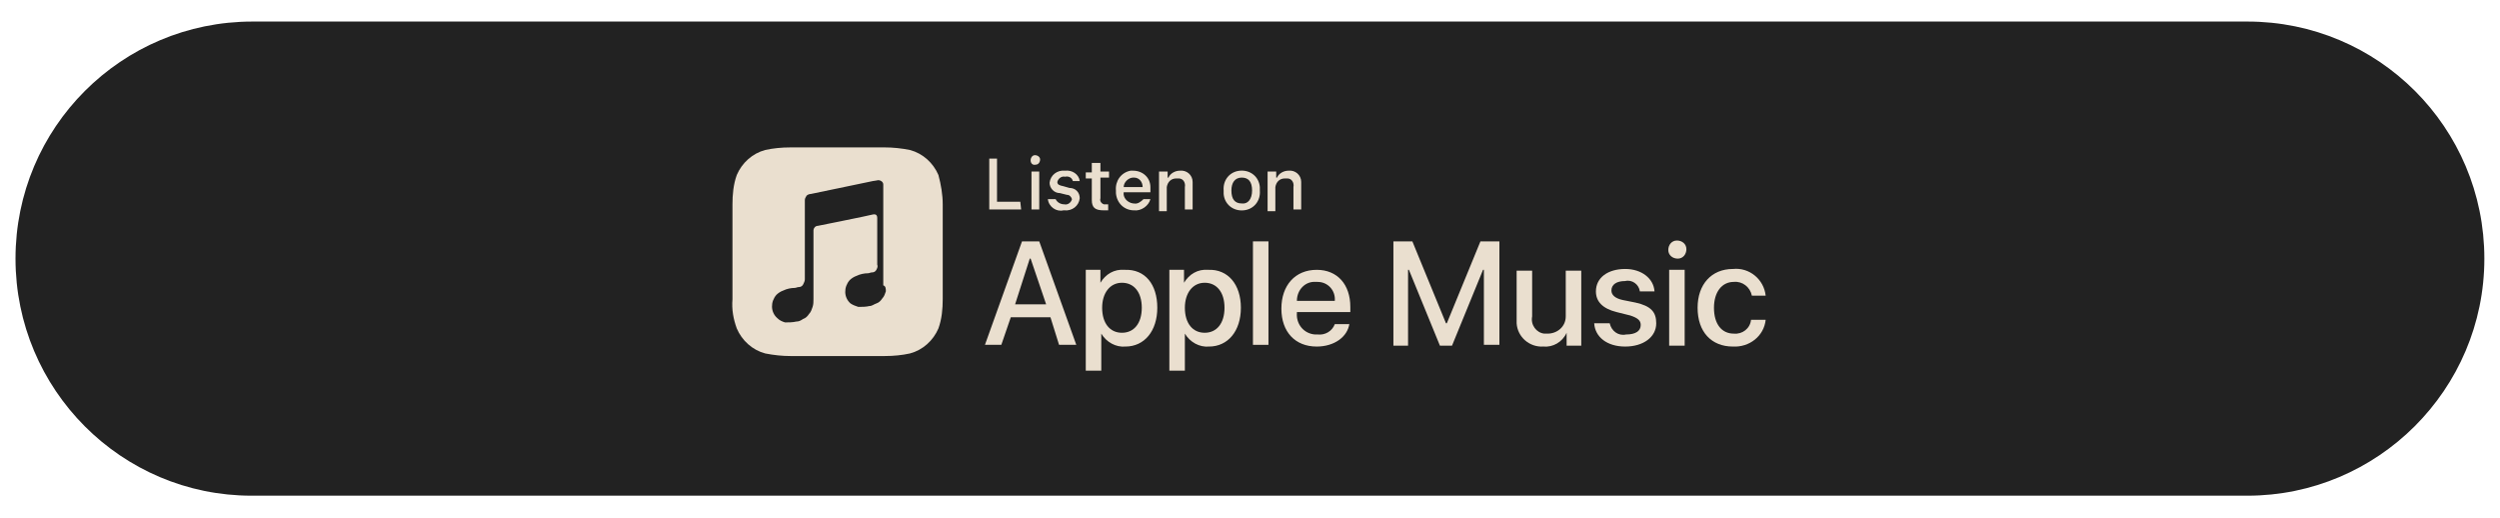
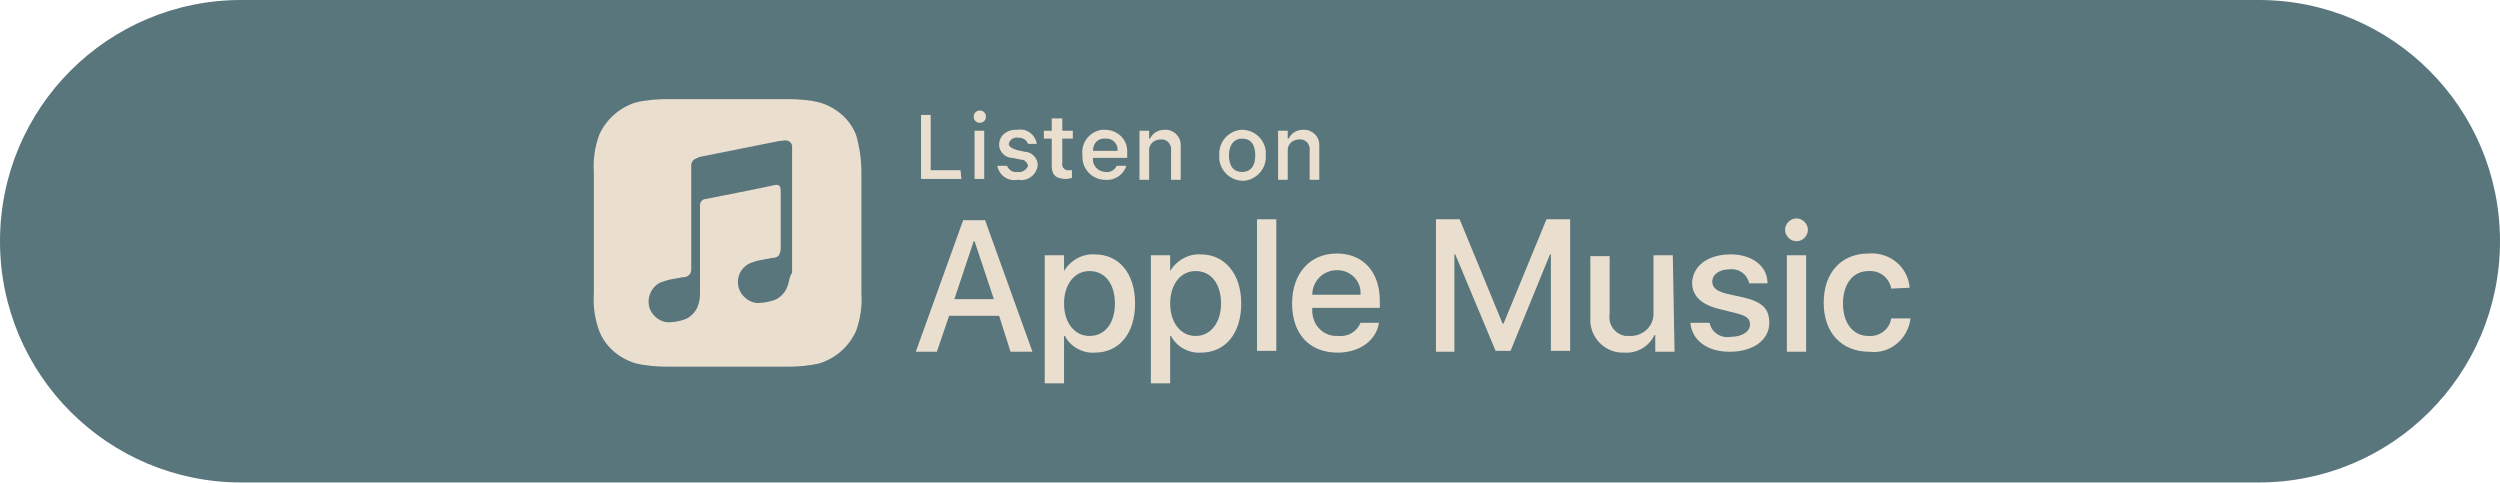
- <svg xmlns="http://www.w3.org/2000/svg" version="1.1" id="Layer_1" x="0px" y="0px" viewBox="0 0 290 60" style="enable-background:new 0 0 290 60;" xml:space="preserve">
+ <svg xmlns="http://www.w3.org/2000/svg" version="1.1" id="Layer_1" x="0px" y="0px" viewBox="0 0 285 55" style="enable-background:new 0 0 285 55;" xml:space="preserve">
  <style type="text/css">
- 	.st0{fill:#222222;}
+ 	.st0{fill:#58767C;}
	.st1{fill:#EADFCF;}
</style>
+   <path class="st0" d="M257.5,55h-230C12.3,55,0,42.7,0,27.5v0C0,12.3,12.3,0,27.5,0l230,0C272.7,0,285,12.3,285,27.5v0  C285,42.7,272.7,55,257.5,55z" />
  <g>
-     <path class="st0" d="M260.8,57.5H29.2C14.1,57.5,1.8,45.2,1.8,30v0c0-15.2,12.3-27.5,27.5-27.5h231.5c15.2,0,27.5,12.3,27.5,27.5v0   C288.3,45.2,275.9,57.5,260.8,57.5z" />
+     <g id="_Group__2_">
+       <g id="_Group_2_2_">
+         <path id="_Compound_Path__2_" class="st1" d="M113.9,36h-5.7l-1.4,4.1h-2.4l5.4-15h2.5l5.4,15h-2.5L113.9,36z M108.8,34.1h4.5     l-2.2-6.6H111L108.8,34.1z" />
+         <path id="_Compound_Path_2_2_" class="st1" d="M129.4,34.6c0,3.4-1.8,5.6-4.6,5.6c-1.4,0.1-2.8-0.7-3.4-1.9h-0.1v5.4h-2.2V29.1     h2.2v1.8h0c0.7-1.2,2.1-2,3.5-1.9C127.6,29,129.4,31.2,129.4,34.6z M127.1,34.6c0-2.2-1.1-3.7-2.9-3.7c-1.7,0-2.9,1.5-2.9,3.7     c0,2.2,1.2,3.7,2.9,3.7C126,38.3,127.1,36.8,127.1,34.6L127.1,34.6z" />
+         <path id="_Compound_Path_3_2_" class="st1" d="M141.5,34.6c0,3.4-1.8,5.6-4.6,5.6c-1.4,0.1-2.8-0.7-3.4-1.9h-0.1v5.4h-2.2V29.1     h2.2v1.8h0c0.7-1.2,2.1-2,3.5-1.9C139.6,29,141.5,31.2,141.5,34.6z M139.2,34.6c0-2.2-1.1-3.7-2.9-3.7c-1.7,0-2.9,1.5-2.9,3.7     c0,2.2,1.2,3.7,2.9,3.7C138,38.3,139.2,36.8,139.2,34.6z" />
+         <path id="_Compound_Path_4_2_" class="st1" d="M143.3,25h2.2v15h-2.2V25z" />
+         <path id="_Compound_Path_5_2_" class="st1" d="M157.2,36.8c-0.3,2-2.2,3.4-4.7,3.4c-3.2,0-5.2-2.1-5.2-5.6c0-3.4,2-5.7,5.1-5.7     c3,0,4.9,2.1,4.9,5.4v0.8h-7.7v0.1c-0.1,1.6,1,3,2.6,3.1c0.1,0,0.2,0,0.4,0c1.1,0.1,2.1-0.5,2.5-1.5H157.2L157.2,36.8z      M149.6,33.6h5.5c0.1-1.5-1-2.7-2.5-2.8c-0.1,0-0.1,0-0.2,0C150.9,30.8,149.6,32,149.6,33.6C149.6,33.6,149.6,33.6,149.6,33.6z" />
+         <path id="_Compound_Path_6_2_" class="st1" d="M176.8,40.1V29h-0.1L172.2,40h-1.7L165.9,29h-0.1v11.1h-2.1V25h2.7l4.9,11.9h0.1     l4.9-11.9h2.7v15H176.8z" />
+         <path id="_Compound_Path_7_2_" class="st1" d="M190.9,40.1h-2.2v-1.9h-0.1c-0.6,1.3-2,2.1-3.4,2c-2,0.1-3.7-1.4-3.9-3.4     c0-0.2,0-0.4,0-0.6v-7h2.2v6.6c-0.2,1.2,0.6,2.3,1.8,2.5c0.2,0,0.4,0,0.6,0c1.4,0,2.6-1.1,2.6-2.5c0-0.1,0-0.3,0-0.4v-6.3h2.2     L190.9,40.1L190.9,40.1z" />
+         <path id="_Compound_Path_8_2_" class="st1" d="M197.3,29c2.4,0,4.2,1.3,4.2,3.3h-2.1c-0.2-1-1.1-1.7-2.2-1.6l0,0     c-1.2,0-2,0.6-2,1.4c0,0.7,0.5,1.1,1.7,1.4l1.8,0.4c2.2,0.5,3,1.3,3,2.9c0,2-1.9,3.3-4.5,3.3c-2.6,0-4.3-1.3-4.5-3.3h2.2     c0.2,1.1,1.3,1.8,2.4,1.6c1.3,0,2.2-0.6,2.2-1.4c0-0.7-0.4-1-1.6-1.3l-2-0.5c-2-0.5-3-1.5-3-3C193,30.3,194.7,29,197.3,29z" />
+         <path id="_Compound_Path_9_2_" class="st1" d="M203.5,26.2c0-0.7,0.6-1.3,1.3-1.3s1.3,0.6,1.3,1.3s-0.6,1.3-1.3,1.3c0,0,0,0,0,0     C204.1,27.5,203.5,26.9,203.5,26.2C203.5,26.2,203.5,26.2,203.5,26.2z M203.7,29.1h2.2v11h-2.2V29.1z" />
+         <path id="_Compound_Path_10_2_" class="st1" d="M215.6,32.9c-0.2-1.2-1.3-2.1-2.6-2c-1.7,0-2.9,1.4-2.9,3.7     c0,2.3,1.2,3.7,2.9,3.7c1.2,0.1,2.4-0.7,2.6-2h2.2c-0.3,2.4-2.4,4.1-4.7,3.8c-3.1,0-5.2-2.1-5.2-5.6c0-3.4,2-5.6,5.1-5.6     c2.4-0.2,4.5,1.5,4.7,3.9L215.6,32.9z" />
+       </g>
+       <path id="_Compound_Path_11_2_" class="st1" d="M97.6,15.4c-0.7-1.8-2.2-3.1-4.1-3.7c-1.2-0.3-2.4-0.4-3.7-0.4H76.1    c-1.2,0-2.5,0.1-3.7,0.4c-1.8,0.6-3.3,1.9-4.1,3.7c-0.5,1.4-0.7,2.8-0.6,4.3v13.7c-0.1,1.5,0.1,2.9,0.6,4.3    c0.7,1.8,2.2,3.1,4.1,3.7c1.2,0.3,2.4,0.4,3.7,0.4h13.7c1.2,0,2.5-0.1,3.7-0.4c1.8-0.6,3.3-1.9,4.1-3.7c0.5-1.4,0.7-2.8,0.6-4.3    V19.7C98.2,18.2,98,16.8,97.6,15.4z M89.9,32.2c-0.1,0.4-0.2,0.7-0.4,1c-0.2,0.3-0.5,0.6-0.8,0.8c-0.3,0.2-0.7,0.3-1.1,0.4    c-0.5,0.1-1.1,0.2-1.6,0.1c-0.4-0.1-0.8-0.3-1.1-0.6c-1-0.9-1-2.4-0.2-3.3c0,0,0,0,0.1-0.1c0.3-0.3,0.6-0.5,1-0.6    c0.5-0.2,1.1-0.3,1.7-0.4c0.2,0,0.4-0.1,0.6-0.1c0.3,0,0.5-0.1,0.7-0.3c0.1-0.2,0.2-0.5,0.2-0.7l0-6.7c0-0.5-0.2-0.7-0.7-0.6    c-0.3,0.1-7.9,1.6-7.9,1.6c-0.3,0-0.6,0.3-0.6,0.7c0,0,0,0.1,0,0.1l0,9.8c0,0.4,0,0.7-0.1,1.1c-0.1,0.4-0.2,0.7-0.4,1    c-0.2,0.3-0.5,0.6-0.8,0.8c-0.3,0.2-0.7,0.3-1.1,0.4c-0.5,0.1-1.1,0.2-1.6,0.1c-0.4-0.1-0.8-0.3-1.1-0.6c-1-0.9-1-2.4-0.1-3.4    c0.3-0.3,0.6-0.5,1-0.6c0.5-0.2,1.1-0.3,1.7-0.4c0.2,0,0.4-0.1,0.6-0.1c0.3,0,0.5-0.1,0.7-0.3c0.2-0.2,0.2-0.5,0.2-0.7V19.1    c0-0.1,0-0.2,0-0.3c0-0.2,0.1-0.4,0.3-0.6c0.2-0.1,0.4-0.2,0.6-0.3l0,0l9-1.8c0.1,0,0.7-0.1,0.8-0.1c0.4,0,0.7,0.2,0.8,0.6    c0,0.1,0,0.1,0,0.2l0,14.3C90,31.5,90,31.9,89.9,32.2L89.9,32.2z" />
+     </g>
    <g>
-       <g id="_Group__1_">
-         <g id="_Group_2_1_">
-           <path id="_Compound_Path__1_" class="st1" d="M121.9,36.8h-4.6l-1.1,3.2h-1.9l4.3-12h2l4.3,12h-2L121.9,36.8z M117.8,35.3h3.6      l-1.8-5.3h-0.1L117.8,35.3z" />
-           <path id="_Compound_Path_2_1_" class="st1" d="M134.3,35.7c0,2.7-1.5,4.5-3.7,4.5c-1.1,0.1-2.2-0.5-2.8-1.5h0V43h-1.8V31.3h1.7      v1.5h0c0.6-1,1.6-1.6,2.8-1.5C132.9,31.2,134.3,33,134.3,35.7z M132.5,35.7c0-1.8-0.9-2.9-2.3-2.9c-1.4,0-2.3,1.2-2.3,2.9      c0,1.8,0.9,2.9,2.3,2.9C131.6,38.6,132.5,37.5,132.5,35.7L132.5,35.7z" />
-           <path id="_Compound_Path_3_1_" class="st1" d="M144,35.7c0,2.7-1.5,4.5-3.7,4.5c-1.1,0.1-2.2-0.5-2.8-1.5h0V43h-1.8V31.3h1.7      v1.5h0c0.6-1,1.6-1.6,2.8-1.5C142.5,31.2,144,33,144,35.7z M142.1,35.7c0-1.8-0.9-2.9-2.3-2.9c-1.4,0-2.3,1.2-2.3,2.9      c0,1.8,0.9,2.9,2.3,2.9C141.2,38.6,142.1,37.5,142.1,35.7z" />
-           <path id="_Compound_Path_4_1_" class="st1" d="M145.4,28h1.8v12h-1.8V28z" />
-           <path id="_Compound_Path_5_1_" class="st1" d="M156.6,37.5c-0.2,1.6-1.8,2.7-3.8,2.7c-2.5,0-4.1-1.7-4.1-4.4      c0-2.7,1.6-4.5,4.1-4.5c2.4,0,3.9,1.7,3.9,4.3v0.6h-6.2v0.1c-0.1,1.3,0.8,2.4,2.1,2.5c0.1,0,0.2,0,0.3,0c0.9,0.1,1.7-0.4,2-1.2      H156.6L156.6,37.5z M150.5,34.9h4.4c0.1-1.2-0.8-2.2-2-2.2c-0.1,0-0.1,0-0.2,0C151.5,32.6,150.5,33.6,150.5,34.9      C150.5,34.9,150.5,34.9,150.5,34.9z" />
-           <path id="_Compound_Path_6_1_" class="st1" d="M172.2,40.1v-8.8h-0.1l-3.6,8.8h-1.4l-3.6-8.8h-0.1v8.8h-1.7V28h2.2l3.9,9.5h0.1      l3.9-9.5h2.2v12H172.2z" />
-           <path id="_Compound_Path_7_1_" class="st1" d="M183.5,40.1h-1.7v-1.5h0c-0.5,1.1-1.6,1.7-2.7,1.6c-1.6,0.1-3-1.1-3.1-2.7      c0-0.2,0-0.3,0-0.5v-5.6h1.8v5.3c-0.2,1,0.5,1.9,1.4,2c0.1,0,0.3,0,0.4,0c1.1,0,2.1-0.8,2.1-2c0-0.1,0-0.2,0-0.3v-5h1.8      L183.5,40.1L183.5,40.1z" />
-           <path id="_Compound_Path_8_1_" class="st1" d="M188.6,31.2c1.9,0,3.3,1.1,3.4,2.6h-1.7c-0.1-0.8-0.9-1.4-1.7-1.2l0,0      c-1,0-1.6,0.4-1.6,1.1c0,0.5,0.4,0.9,1.3,1.1l1.5,0.3c1.8,0.4,2.4,1.1,2.4,2.4c0,1.6-1.5,2.7-3.6,2.7c-2.1,0-3.5-1.1-3.6-2.7      h1.8c0.2,0.9,1,1.5,1.9,1.3c1.1,0,1.7-0.4,1.7-1.1c0-0.5-0.3-0.8-1.2-1.1l-1.6-0.4c-1.6-0.4-2.4-1.2-2.4-2.4      C185.2,32.2,186.6,31.2,188.6,31.2z" />
-           <path id="_Compound_Path_9_1_" class="st1" d="M193.6,29c0-0.6,0.4-1.1,1-1.1c0.6,0,1.1,0.4,1.1,1c0,0.6-0.4,1.1-1,1.1      c0,0,0,0,0,0C194.1,30,193.6,29.6,193.6,29C193.6,29,193.6,29,193.6,29z M193.7,31.3h1.8v8.8h-1.8V31.3z" />
-           <path id="_Compound_Path_10_1_" class="st1" d="M203.3,34.3c-0.2-1-1.1-1.7-2.1-1.6c-1.4,0-2.3,1.2-2.3,3c0,1.9,0.9,3,2.3,3      c1,0.1,1.9-0.6,2-1.6h1.7c-0.2,1.9-1.9,3.2-3.8,3.1c-2.5,0-4.1-1.7-4.1-4.5c0-2.7,1.6-4.5,4.1-4.5c1.9-0.2,3.6,1.2,3.8,3.1      H203.3z" />
-         </g>
-         <path id="_Compound_Path_11_1_" class="st1" d="M108.9,20.3c-0.6-1.4-1.8-2.5-3.3-2.9c-1-0.2-2-0.3-2.9-0.3h-11     c-1,0-2,0.1-2.9,0.3c-1.5,0.4-2.7,1.5-3.3,2.9c-0.4,1.1-0.5,2.3-0.5,3.4v11c-0.1,1.2,0.1,2.3,0.5,3.4c0.6,1.4,1.8,2.5,3.3,2.9     c1,0.2,2,0.3,2.9,0.3h11c1,0,2-0.1,2.9-0.3c1.5-0.4,2.7-1.5,3.3-2.9c0.4-1.1,0.5-2.3,0.5-3.4v-11     C109.4,22.6,109.2,21.4,108.9,20.3z M102.8,33.8c-0.1,0.3-0.2,0.6-0.4,0.8c-0.2,0.3-0.4,0.5-0.7,0.6c-0.3,0.1-0.5,0.3-0.8,0.3     c-0.4,0.1-0.9,0.1-1.3,0.1c-0.3-0.1-0.6-0.2-0.9-0.4c-0.8-0.7-0.8-1.9-0.1-2.7c0,0,0,0,0,0c0.2-0.2,0.5-0.4,0.8-0.5     c0.4-0.2,0.9-0.3,1.3-0.3c0.2,0,0.3-0.1,0.5-0.1c0.2,0,0.4-0.1,0.5-0.3c0.1-0.2,0.2-0.4,0.1-0.6l0-5.4c0-0.4-0.2-0.5-0.6-0.4     c-0.3,0.1-6.3,1.3-6.3,1.3c-0.3,0-0.5,0.3-0.5,0.5c0,0,0,0.1,0,0.1l0,7.9c0,0.3,0,0.6-0.1,0.9c-0.1,0.3-0.2,0.6-0.4,0.8     c-0.2,0.3-0.4,0.5-0.7,0.6c-0.3,0.2-0.5,0.3-0.8,0.3c-0.4,0.1-0.9,0.1-1.3,0.1c-0.3-0.1-0.6-0.2-0.9-0.5     c-0.8-0.7-0.8-1.9-0.1-2.7c0.2-0.2,0.5-0.4,0.8-0.5c0.4-0.2,0.9-0.3,1.3-0.3c0.2,0,0.3-0.1,0.5-0.1c0.2,0,0.4-0.1,0.5-0.3     c0.1-0.2,0.2-0.4,0.2-0.6v-9c0-0.1,0-0.2,0-0.2c0-0.2,0.1-0.3,0.2-0.5c0.1-0.1,0.3-0.2,0.5-0.2l0,0l7.2-1.5     c0.1,0,0.6-0.1,0.6-0.1c0.3,0,0.6,0.2,0.6,0.5c0,0.1,0,0.1,0,0.2l0,11.5C102.8,33.2,102.8,33.5,102.8,33.8L102.8,33.8z" />
-       </g>
-       <g>
-         <path class="st1" d="M118.5,24.3h-3.7v-5.9h0.9v5h2.7L118.5,24.3L118.5,24.3z" />
-         <path class="st1" d="M119.6,18.6c0-0.3,0.2-0.6,0.5-0.6c0.3,0,0.6,0.2,0.6,0.5c0,0.3-0.2,0.6-0.5,0.6c0,0,0,0,0,0     C119.8,19.2,119.6,18.9,119.6,18.6C119.6,18.6,119.6,18.6,119.6,18.6z M119.7,19.9h0.9v4.4h-0.9V19.9z" />
-         <path class="st1" d="M123.6,19.8c0.8-0.1,1.6,0.4,1.7,1.2h-0.8c-0.1-0.4-0.5-0.6-0.9-0.5c-0.4-0.1-0.8,0.2-0.9,0.6     c0,0.3,0.2,0.4,0.7,0.5l0.7,0.2c0.7,0,1.2,0.5,1.2,1.2c-0.1,0.9-0.9,1.5-1.8,1.4c0,0-0.1,0-0.1,0c-0.8,0.2-1.7-0.4-1.8-1.3h0.9     c0.2,0.4,0.6,0.6,1,0.6c0.4,0.1,0.8-0.2,0.9-0.6c-0.1-0.3-0.3-0.5-0.6-0.5l-0.8-0.2c-0.7,0-1.2-0.6-1.2-1.2     C121.9,20.3,122.7,19.7,123.6,19.8C123.5,19.8,123.6,19.8,123.6,19.8z" />
-         <path class="st1" d="M127.7,18.8v1.1h1v0.7h-1V23c-0.1,0.3,0.1,0.6,0.4,0.7c0.1,0,0.1,0,0.2,0c0.1,0,0.2,0,0.3,0v0.7     c-0.2,0-0.3,0-0.5,0c-1,0-1.4-0.3-1.4-1.2v-2.5h-0.7v-0.7h0.7v-1.1H127.7z" />
-         <path class="st1" d="M133.5,23.1c-0.2,0.8-1.1,1.4-1.9,1.3c-1.1,0-2-0.8-2.1-2c0-0.1,0-0.2,0-0.3c-0.1-1.1,0.6-2.1,1.7-2.3     c0.1,0,0.2,0,0.3,0c1.1,0,2,0.8,2,1.9c0,0.1,0,0.2,0,0.3v0.3h-3.1v0c-0.1,0.6,0.4,1.2,1.1,1.3c0,0,0.1,0,0.1,0     c0.4,0.1,0.8-0.2,1.1-0.5H133.5z M130.4,21.7h2.2c0-0.6-0.4-1.1-1-1.1c0,0-0.1,0-0.1,0C131,20.6,130.4,21.1,130.4,21.7     C130.4,21.7,130.4,21.7,130.4,21.7z" />
-         <path class="st1" d="M134.7,19.9h0.8v0.7h0.1c0.2-0.5,0.8-0.8,1.3-0.8c0.8-0.1,1.5,0.5,1.5,1.3c0,0.1,0,0.2,0,0.3v2.9h-0.9v-2.6     c0.1-0.5-0.2-1-0.7-1c-0.1,0-0.2,0-0.3,0c-0.6,0-1,0.4-1.1,1c0,0.1,0,0.1,0,0.2v2.6h-0.9V19.9z" />
-         <path class="st1" d="M142,22.1c-0.1-1.2,0.7-2.2,1.9-2.3c1.2-0.1,2.2,0.7,2.3,1.9c0,0.1,0,0.3,0,0.4c0.1,1.2-0.7,2.2-1.9,2.3     c-1.2,0.1-2.2-0.7-2.3-1.9C142,22.4,142,22.3,142,22.1z M145.3,22.1c0-1-0.4-1.5-1.2-1.5c-0.8,0-1.2,0.6-1.2,1.5     c0,1,0.4,1.5,1.2,1.5C144.8,23.7,145.3,23.1,145.3,22.1z" />
-         <path class="st1" d="M147.3,19.9h0.8v0.7h0.1c0.2-0.5,0.8-0.8,1.3-0.8c0.8-0.1,1.5,0.5,1.5,1.3c0,0.1,0,0.2,0,0.3v2.9h-0.9v-2.6     c0.1-0.5-0.2-1-0.7-1c-0.1,0-0.2,0-0.3,0c-0.6,0-1,0.4-1.1,1c0,0.1,0,0.1,0,0.2v2.6h-0.9V19.9z" />
-       </g>
+       <path class="st1" d="M109.6,20.4h-4.6v-7.3h1.1v6.3h3.4L109.6,20.4L109.6,20.4z" />
+       <path class="st1" d="M111,13.3c0-0.4,0.3-0.7,0.7-0.7c0.4,0,0.7,0.3,0.7,0.7c0,0.4-0.3,0.7-0.7,0.7c0,0,0,0,0,0    C111.3,14,111,13.7,111,13.3C111,13.3,111,13.3,111,13.3z M111.1,14.9h1.1v5.5h-1.1V14.9z" />
+       <path class="st1" d="M116,14.8c1-0.2,2,0.5,2.2,1.6h-1c-0.2-0.5-0.6-0.7-1.1-0.7c-0.5-0.1-1,0.2-1.1,0.7c0,0.3,0.3,0.5,0.9,0.7    l0.9,0.2c0.8,0,1.5,0.7,1.5,1.5c-0.1,1.1-1.1,1.9-2.2,1.7c0,0-0.1,0-0.1,0c-1.1,0.2-2.1-0.5-2.3-1.6h1.1c0.2,0.5,0.7,0.8,1.2,0.7    c0.5,0.1,1-0.2,1.2-0.7c-0.1-0.4-0.4-0.7-0.8-0.7l-1-0.2c-0.8,0-1.5-0.7-1.5-1.5C113.9,15.4,114.9,14.7,116,14.8    C115.9,14.8,115.9,14.8,116,14.8z" />
+       <path class="st1" d="M121.1,13.5v1.4h1.2v0.9h-1.2v2.8c-0.1,0.4,0.2,0.7,0.5,0.8c0.1,0,0.2,0,0.2,0c0.1,0,0.3,0,0.4,0v0.9    c-0.2,0-0.4,0.1-0.6,0.1c-1.2,0-1.7-0.4-1.7-1.5v-3.1h-0.9v-0.9h0.9v-1.4H121.1z" />
+       <path class="st1" d="M128.4,18.9c-0.3,1-1.3,1.7-2.4,1.6c-1.4,0-2.5-1.1-2.6-2.4c0-0.1,0-0.3,0-0.4c-0.2-1.4,0.8-2.7,2.2-2.9    c0.1,0,0.2,0,0.4,0c1.3,0,2.5,1,2.5,2.4c0,0.1,0,0.3,0,0.4V18h-3.9V18c-0.1,0.8,0.5,1.5,1.3,1.6c0,0,0.1,0,0.1,0    c0.5,0.1,1.1-0.2,1.3-0.7L128.4,18.9z M124.6,17.2h2.8c0.1-0.7-0.5-1.4-1.2-1.4c0,0-0.1,0-0.1,0C125.2,15.7,124.6,16.3,124.6,17.2    C124.6,17.1,124.6,17.1,124.6,17.2z" />
+       <path class="st1" d="M129.9,14.9h1.1v0.9h0.1c0.3-0.6,0.9-1,1.6-1c1-0.1,1.9,0.7,1.9,1.7c0,0.1,0,0.3,0,0.4v3.6h-1.1v-3.3    c0.1-0.6-0.3-1.2-0.9-1.3c-0.1,0-0.2,0-0.3,0c-0.7,0-1.3,0.5-1.3,1.2c0,0.1,0,0.1,0,0.2v3.2h-1.1V14.9z" />
+       <path class="st1" d="M139,17.7c-0.1-1.4,0.9-2.7,2.4-2.9c1.4-0.1,2.7,0.9,2.9,2.4c0,0.2,0,0.3,0,0.5c0.1,1.4-0.9,2.7-2.4,2.9    c-1.4,0.1-2.7-0.9-2.9-2.4C139,18,139,17.8,139,17.7z M143.1,17.7c0-1.2-0.5-1.9-1.5-1.9c-0.9,0-1.5,0.7-1.5,1.9    c0,1.2,0.5,1.9,1.5,1.9C142.6,19.6,143.1,18.9,143.1,17.7z" />
+       <path class="st1" d="M145.7,14.9h1.1v0.9h0.1c0.3-0.6,0.9-1,1.6-1c1-0.1,1.9,0.7,1.9,1.7c0,0.1,0,0.3,0,0.4v3.6h-1.1v-3.3    c0.1-0.6-0.3-1.2-0.9-1.3c-0.1,0-0.2,0-0.3,0c-0.7,0-1.3,0.5-1.3,1.2c0,0.1,0,0.1,0,0.2v3.2h-1.1V14.9z" />
    </g>
  </g>
</svg>
